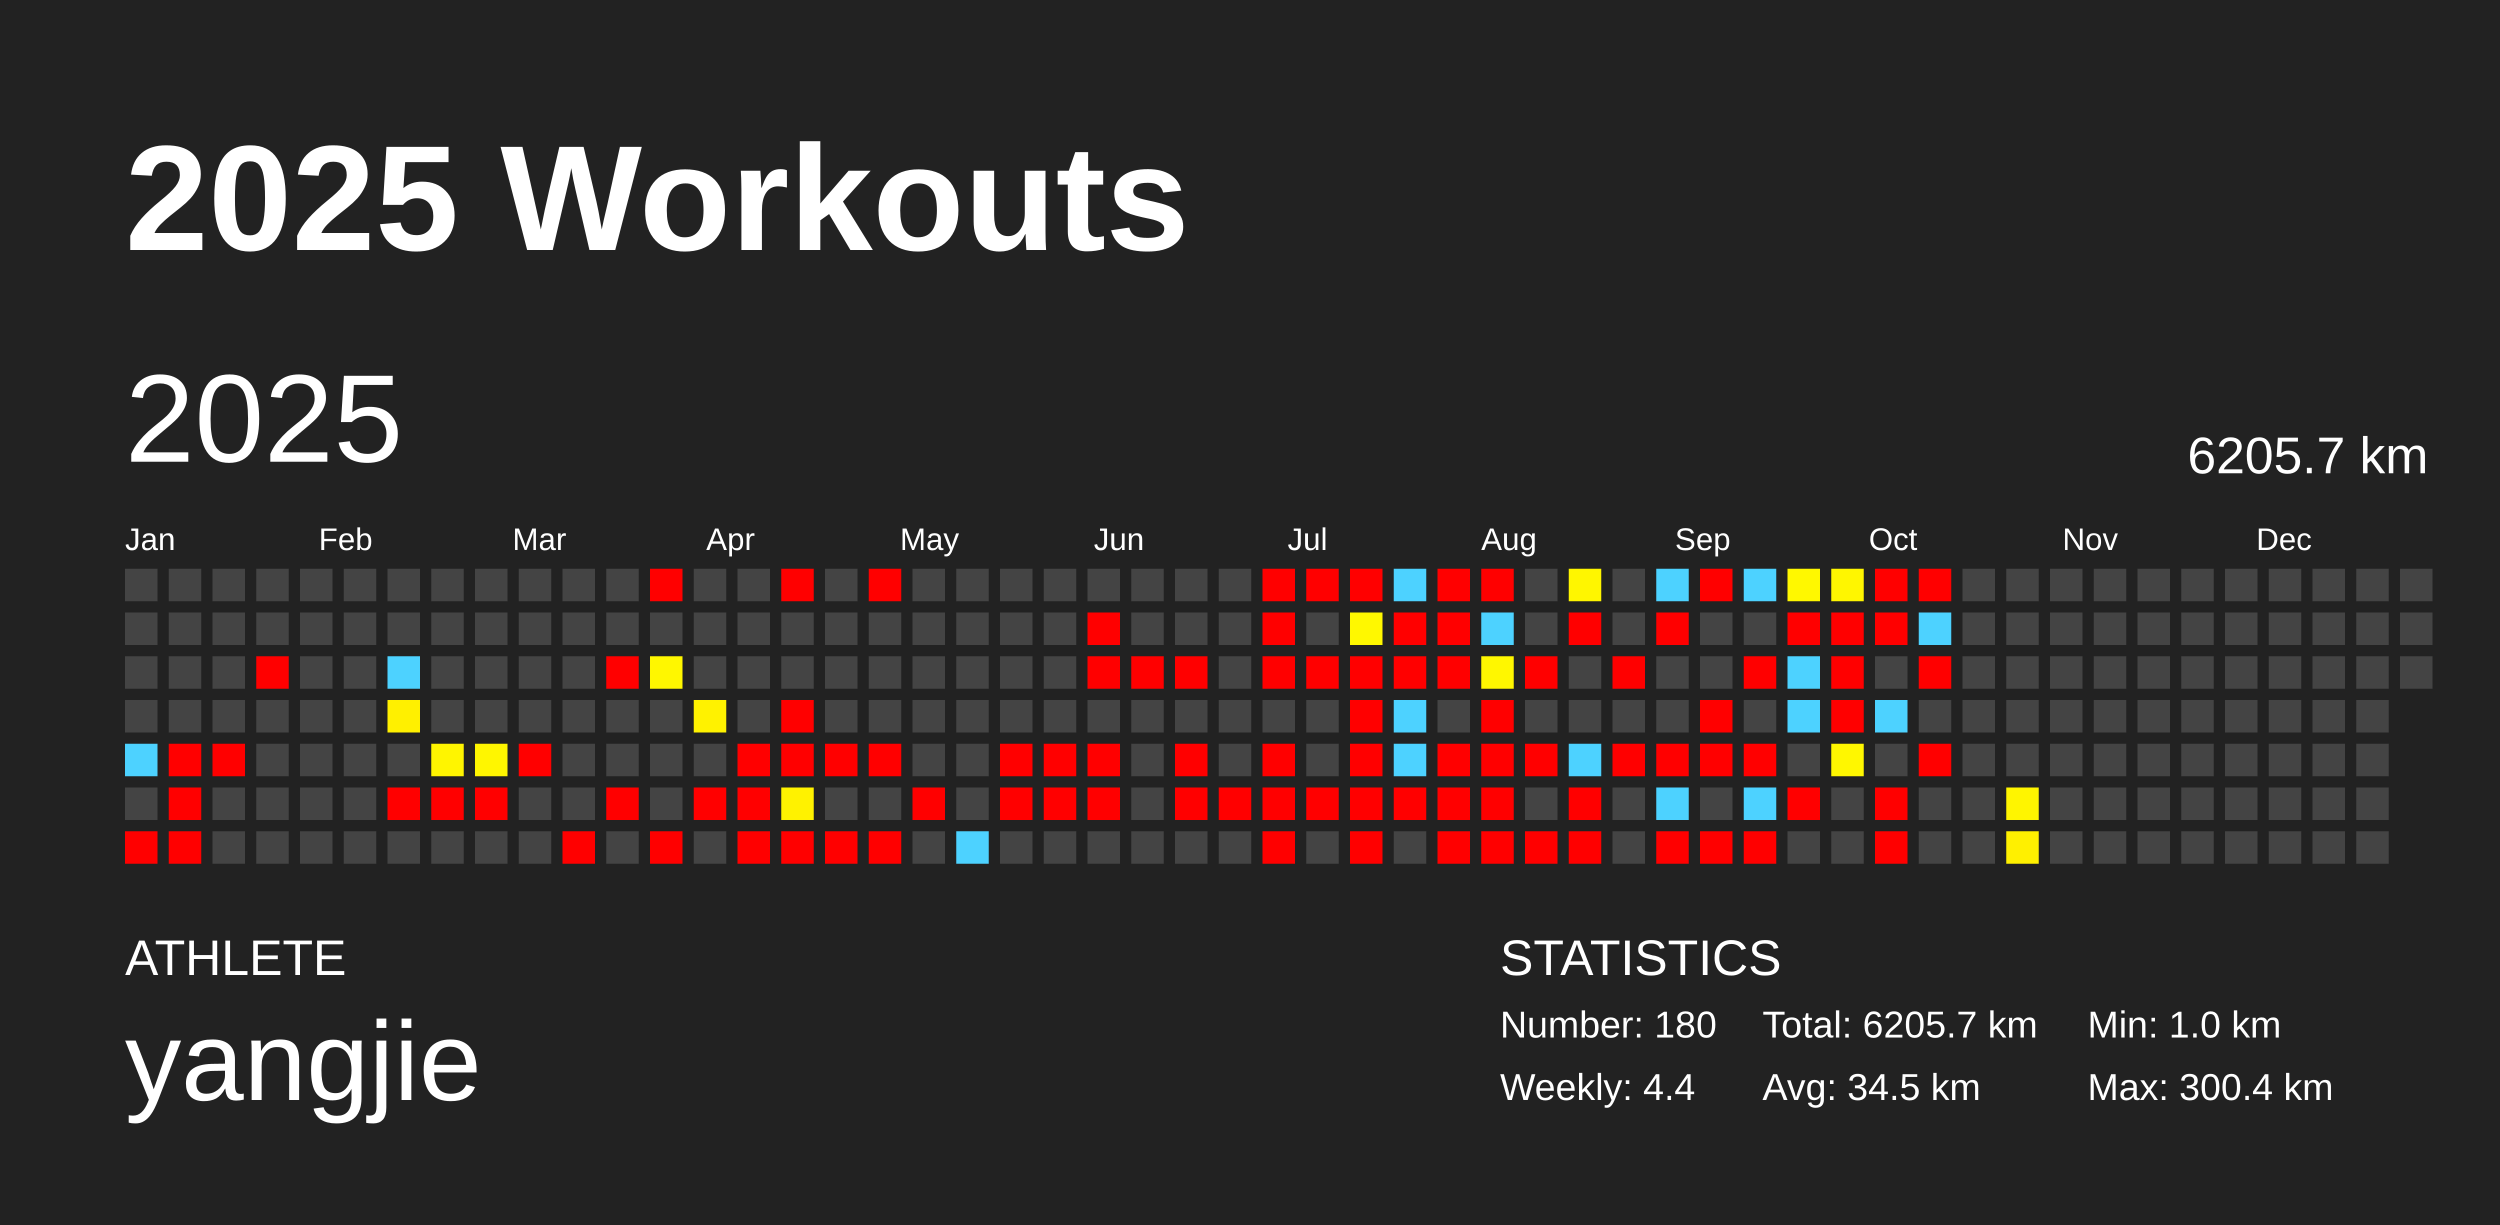
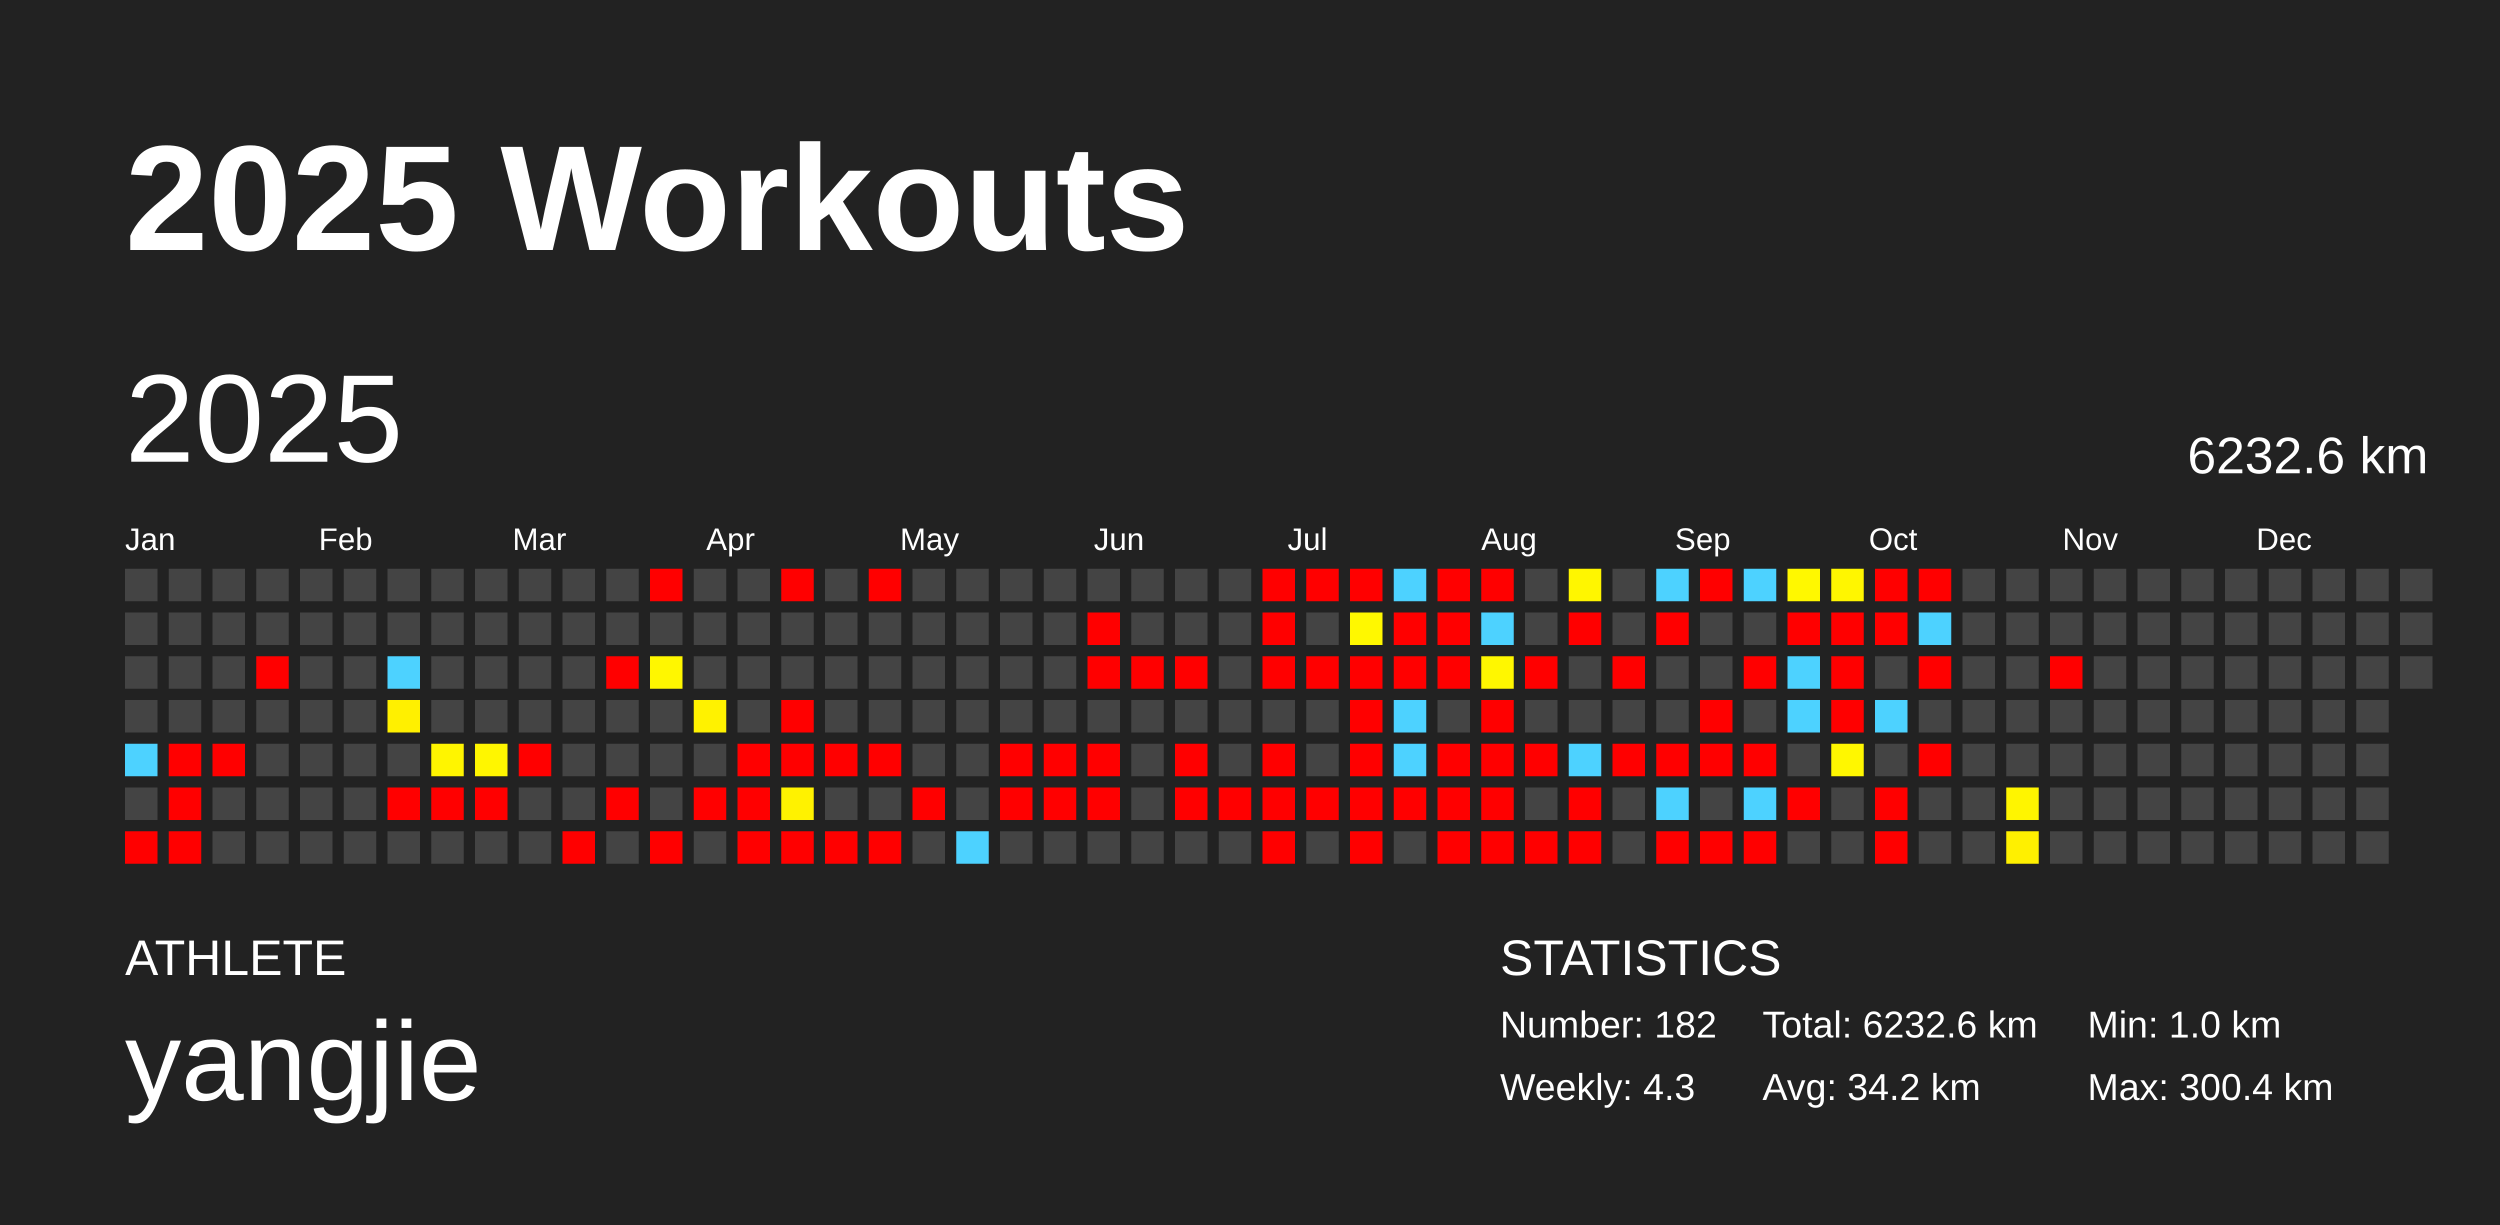
<svg xmlns="http://www.w3.org/2000/svg" baseProfile="full" height="98mm" version="1.1" viewBox="0,0,200,98" width="200mm">
  <defs />
  <rect fill="#222222" height="98" width="200" x="0" y="0" />
  <text fill="#FFFFFF" style="font-size:12px; font-family:Arial; font-weight:bold;" x="10" y="20">2025 Workouts</text>
  <text fill="#FFFFFF" style="font-size:4px; font-family:Arial" x="10" y="78">ATHLETE</text>
  <text fill="#FFFFFF" style="font-size:9px; font-family:Arial" x="10" y="88">yangjie</text>
  <text fill="#FFFFFF" style="font-size:4px; font-family:Arial" x="120" y="78">STATISTICS</text>
-   <text fill="#FFFFFF" style="font-size:3px; font-family:Arial" x="120" y="83">Number: 180</text>
-   <text fill="#FFFFFF" style="font-size:3px; font-family:Arial" x="120" y="88">Weekly: 4.4</text>
-   <text fill="#FFFFFF" style="font-size:3px; font-family:Arial" x="141" y="83">Total: 6205.7 km</text>
-   <text fill="#FFFFFF" style="font-size:3px; font-family:Arial" x="141" y="88">Avg: 34.5 km</text>
+   <text fill="#FFFFFF" style="font-size:3px; font-family:Arial" x="120" y="83">Number: 182</text>
+   <text fill="#FFFFFF" style="font-size:3px; font-family:Arial" x="120" y="88">Weekly: 4.3</text>
+   <text fill="#FFFFFF" style="font-size:3px; font-family:Arial" x="141" y="83">Total: 6232.6 km</text>
+   <text fill="#FFFFFF" style="font-size:3px; font-family:Arial" x="141" y="88">Avg: 34.2 km</text>
  <text fill="#FFFFFF" style="font-size:3px; font-family:Arial" x="167" y="83">Min: 1.0 km</text>
  <text fill="#FFFFFF" style="font-size:3px; font-family:Arial" x="167" y="88">Max: 300.4 km</text>
  <text dominant-baseline="hanging" fill="#FFFFFF" style="font-size:10.0px; font-family:Arial;" x="10" y="30">2025</text>
-   <text dominant-baseline="hanging" fill="#FFFFFF" style="font-size:4.125px; font-family:Arial;" x="175" y="35">6205.7 km</text>
+   <text dominant-baseline="hanging" fill="#FFFFFF" style="font-size:4.125px; font-family:Arial;" x="175" y="35">6232.6 km</text>
  <text fill="#FFFFFF" style="font-size:2.5px; font-family:Arial" x="10.0" y="44">Jan</text>
  <text fill="#FFFFFF" style="font-size:2.5px; font-family:Arial" x="25.5" y="44">Feb</text>
  <text fill="#FFFFFF" style="font-size:2.5px; font-family:Arial" x="41.0" y="44">Mar</text>
  <text fill="#FFFFFF" style="font-size:2.5px; font-family:Arial" x="56.5" y="44">Apr</text>
  <text fill="#FFFFFF" style="font-size:2.5px; font-family:Arial" x="72.0" y="44">May</text>
  <text fill="#FFFFFF" style="font-size:2.5px; font-family:Arial" x="87.5" y="44">Jun</text>
  <text fill="#FFFFFF" style="font-size:2.5px; font-family:Arial" x="103.0" y="44">Jul</text>
  <text fill="#FFFFFF" style="font-size:2.5px; font-family:Arial" x="118.5" y="44">Aug</text>
  <text fill="#FFFFFF" style="font-size:2.5px; font-family:Arial" x="134.0" y="44">Sep</text>
  <text fill="#FFFFFF" style="font-size:2.5px; font-family:Arial" x="149.5" y="44">Oct</text>
  <text fill="#FFFFFF" style="font-size:2.5px; font-family:Arial" x="165.0" y="44">Nov</text>
  <text fill="#FFFFFF" style="font-size:2.5px; font-family:Arial" x="180.5" y="44">Dec</text>
  <rect fill="#444444" height="2.6" width="2.6" x="10.0" y="45.5" />
  <rect fill="#444444" height="2.6" width="2.6" x="10.0" y="49.0" />
  <rect fill="#444444" height="2.6" width="2.6" x="10.0" y="52.5" />
  <rect fill="#444444" height="2.6" width="2.6" x="10.0" y="56.0" />
  <rect fill="#4dd2ff" height="2.6" width="2.6" x="10.0" y="59.5" />
  <rect fill="#444444" height="2.6" width="2.6" x="10.0" y="63.0" />
  <rect fill="red" height="2.6" width="2.6" x="10.0" y="66.5" />
  <rect fill="#444444" height="2.6" width="2.6" x="13.5" y="45.5" />
  <rect fill="#444444" height="2.6" width="2.6" x="13.5" y="49.0" />
  <rect fill="#444444" height="2.6" width="2.6" x="13.5" y="52.5" />
  <rect fill="#444444" height="2.6" width="2.6" x="13.5" y="56.0" />
  <rect fill="red" height="2.6" width="2.6" x="13.5" y="59.5" />
  <rect fill="red" height="2.6" width="2.6" x="13.5" y="63.0" />
  <rect fill="red" height="2.6" width="2.6" x="13.5" y="66.5" />
  <rect fill="#444444" height="2.6" width="2.6" x="17.0" y="45.5" />
  <rect fill="#444444" height="2.6" width="2.6" x="17.0" y="49.0" />
  <rect fill="#444444" height="2.6" width="2.6" x="17.0" y="52.5" />
  <rect fill="#444444" height="2.6" width="2.6" x="17.0" y="56.0" />
  <rect fill="red" height="2.6" width="2.6" x="17.0" y="59.5" />
  <rect fill="#444444" height="2.6" width="2.6" x="17.0" y="63.0" />
  <rect fill="#444444" height="2.6" width="2.6" x="17.0" y="66.5" />
  <rect fill="#444444" height="2.6" width="2.6" x="20.5" y="45.5" />
  <rect fill="#444444" height="2.6" width="2.6" x="20.5" y="49.0" />
  <rect fill="red" height="2.6" width="2.6" x="20.5" y="52.5" />
  <rect fill="#444444" height="2.6" width="2.6" x="20.5" y="56.0" />
  <rect fill="#444444" height="2.6" width="2.6" x="20.5" y="59.5" />
  <rect fill="#444444" height="2.6" width="2.6" x="20.5" y="63.0" />
  <rect fill="#444444" height="2.6" width="2.6" x="20.5" y="66.5" />
  <rect fill="#444444" height="2.6" width="2.6" x="24.0" y="45.5" />
  <rect fill="#444444" height="2.6" width="2.6" x="24.0" y="49.0" />
  <rect fill="#444444" height="2.6" width="2.6" x="24.0" y="52.5" />
  <rect fill="#444444" height="2.6" width="2.6" x="24.0" y="56.0" />
  <rect fill="#444444" height="2.6" width="2.6" x="24.0" y="59.5" />
  <rect fill="#444444" height="2.6" width="2.6" x="24.0" y="63.0" />
  <rect fill="#444444" height="2.6" width="2.6" x="24.0" y="66.5" />
  <rect fill="#444444" height="2.6" width="2.6" x="27.5" y="45.5" />
  <rect fill="#444444" height="2.6" width="2.6" x="27.5" y="49.0" />
  <rect fill="#444444" height="2.6" width="2.6" x="27.5" y="52.5" />
  <rect fill="#444444" height="2.6" width="2.6" x="27.5" y="56.0" />
  <rect fill="#444444" height="2.6" width="2.6" x="27.5" y="59.5" />
  <rect fill="#444444" height="2.6" width="2.6" x="27.5" y="63.0" />
  <rect fill="#444444" height="2.6" width="2.6" x="27.5" y="66.5" />
  <rect fill="#444444" height="2.6" width="2.6" x="31.0" y="45.5" />
  <rect fill="#444444" height="2.6" width="2.6" x="31.0" y="49.0" />
  <rect fill="#4dd2ff" height="2.6" width="2.6" x="31.0" y="52.5" />
  <rect fill="#fff000" height="2.6" width="2.6" x="31.0" y="56.0" />
  <rect fill="#444444" height="2.6" width="2.6" x="31.0" y="59.5" />
  <rect fill="red" height="2.6" width="2.6" x="31.0" y="63.0" />
  <rect fill="#444444" height="2.6" width="2.6" x="31.0" y="66.5" />
  <rect fill="#444444" height="2.6" width="2.6" x="34.5" y="45.5" />
  <rect fill="#444444" height="2.6" width="2.6" x="34.5" y="49.0" />
  <rect fill="#444444" height="2.6" width="2.6" x="34.5" y="52.5" />
  <rect fill="#444444" height="2.6" width="2.6" x="34.5" y="56.0" />
  <rect fill="#fff500" height="2.6" width="2.6" x="34.5" y="59.5" />
  <rect fill="red" height="2.6" width="2.6" x="34.5" y="63.0" />
  <rect fill="#444444" height="2.6" width="2.6" x="34.5" y="66.5" />
  <rect fill="#444444" height="2.6" width="2.6" x="38.0" y="45.5" />
  <rect fill="#444444" height="2.6" width="2.6" x="38.0" y="49.0" />
  <rect fill="#444444" height="2.6" width="2.6" x="38.0" y="52.5" />
  <rect fill="#444444" height="2.6" width="2.6" x="38.0" y="56.0" />
  <rect fill="#fff600" height="2.6" width="2.6" x="38.0" y="59.5" />
  <rect fill="red" height="2.6" width="2.6" x="38.0" y="63.0" />
  <rect fill="#444444" height="2.6" width="2.6" x="38.0" y="66.5" />
  <rect fill="#444444" height="2.6" width="2.6" x="41.5" y="45.5" />
  <rect fill="#444444" height="2.6" width="2.6" x="41.5" y="49.0" />
  <rect fill="#444444" height="2.6" width="2.6" x="41.5" y="52.5" />
  <rect fill="#444444" height="2.6" width="2.6" x="41.5" y="56.0" />
  <rect fill="red" height="2.6" width="2.6" x="41.5" y="59.5" />
  <rect fill="#444444" height="2.6" width="2.6" x="41.5" y="63.0" />
  <rect fill="#444444" height="2.6" width="2.6" x="41.5" y="66.5" />
  <rect fill="#444444" height="2.6" width="2.6" x="45.0" y="45.5" />
  <rect fill="#444444" height="2.6" width="2.6" x="45.0" y="49.0" />
  <rect fill="#444444" height="2.6" width="2.6" x="45.0" y="52.5" />
  <rect fill="#444444" height="2.6" width="2.6" x="45.0" y="56.0" />
  <rect fill="#444444" height="2.6" width="2.6" x="45.0" y="59.5" />
  <rect fill="#444444" height="2.6" width="2.6" x="45.0" y="63.0" />
  <rect fill="red" height="2.6" width="2.6" x="45.0" y="66.5" />
  <rect fill="#444444" height="2.6" width="2.6" x="48.5" y="45.5" />
  <rect fill="#444444" height="2.6" width="2.6" x="48.5" y="49.0" />
  <rect fill="red" height="2.6" width="2.6" x="48.5" y="52.5" />
  <rect fill="#444444" height="2.6" width="2.6" x="48.5" y="56.0" />
  <rect fill="#444444" height="2.6" width="2.6" x="48.5" y="59.5" />
  <rect fill="red" height="2.6" width="2.6" x="48.5" y="63.0" />
  <rect fill="#444444" height="2.6" width="2.6" x="48.5" y="66.5" />
  <rect fill="red" height="2.6" width="2.6" x="52.0" y="45.5" />
  <rect fill="#444444" height="2.6" width="2.6" x="52.0" y="49.0" />
  <rect fill="#fff700" height="2.6" width="2.6" x="52.0" y="52.5" />
  <rect fill="#444444" height="2.6" width="2.6" x="52.0" y="56.0" />
  <rect fill="#444444" height="2.6" width="2.6" x="52.0" y="59.5" />
  <rect fill="#444444" height="2.6" width="2.6" x="52.0" y="63.0" />
  <rect fill="red" height="2.6" width="2.6" x="52.0" y="66.5" />
  <rect fill="#444444" height="2.6" width="2.6" x="55.5" y="45.5" />
  <rect fill="#444444" height="2.6" width="2.6" x="55.5" y="49.0" />
  <rect fill="#444444" height="2.6" width="2.6" x="55.5" y="52.5" />
  <rect fill="#fff200" height="2.6" width="2.6" x="55.5" y="56.0" />
  <rect fill="#444444" height="2.6" width="2.6" x="55.5" y="59.5" />
  <rect fill="red" height="2.6" width="2.6" x="55.5" y="63.0" />
  <rect fill="#444444" height="2.6" width="2.6" x="55.5" y="66.5" />
  <rect fill="#444444" height="2.6" width="2.6" x="59.0" y="45.5" />
  <rect fill="#444444" height="2.6" width="2.6" x="59.0" y="49.0" />
  <rect fill="#444444" height="2.6" width="2.6" x="59.0" y="52.5" />
  <rect fill="#444444" height="2.6" width="2.6" x="59.0" y="56.0" />
  <rect fill="red" height="2.6" width="2.6" x="59.0" y="59.5" />
  <rect fill="red" height="2.6" width="2.6" x="59.0" y="63.0" />
  <rect fill="red" height="2.6" width="2.6" x="59.0" y="66.5" />
  <rect fill="red" height="2.6" width="2.6" x="62.5" y="45.5" />
  <rect fill="#444444" height="2.6" width="2.6" x="62.5" y="49.0" />
  <rect fill="#444444" height="2.6" width="2.6" x="62.5" y="52.5" />
  <rect fill="red" height="2.6" width="2.6" x="62.5" y="56.0" />
  <rect fill="red" height="2.6" width="2.6" x="62.5" y="59.5" />
  <rect fill="#fff200" height="2.6" width="2.6" x="62.5" y="63.0" />
  <rect fill="red" height="2.6" width="2.6" x="62.5" y="66.5" />
  <rect fill="#444444" height="2.6" width="2.6" x="66.0" y="45.5" />
  <rect fill="#444444" height="2.6" width="2.6" x="66.0" y="49.0" />
  <rect fill="#444444" height="2.6" width="2.6" x="66.0" y="52.5" />
  <rect fill="#444444" height="2.6" width="2.6" x="66.0" y="56.0" />
  <rect fill="red" height="2.6" width="2.6" x="66.0" y="59.5" />
  <rect fill="#444444" height="2.6" width="2.6" x="66.0" y="63.0" />
  <rect fill="red" height="2.6" width="2.6" x="66.0" y="66.5" />
  <rect fill="red" height="2.6" width="2.6" x="69.5" y="45.5" />
  <rect fill="#444444" height="2.6" width="2.6" x="69.5" y="49.0" />
  <rect fill="#444444" height="2.6" width="2.6" x="69.5" y="52.5" />
  <rect fill="#444444" height="2.6" width="2.6" x="69.5" y="56.0" />
  <rect fill="red" height="2.6" width="2.6" x="69.5" y="59.5" />
  <rect fill="#444444" height="2.6" width="2.6" x="69.5" y="63.0" />
  <rect fill="red" height="2.6" width="2.6" x="69.5" y="66.5" />
  <rect fill="#444444" height="2.6" width="2.6" x="73.0" y="45.5" />
  <rect fill="#444444" height="2.6" width="2.6" x="73.0" y="49.0" />
  <rect fill="#444444" height="2.6" width="2.6" x="73.0" y="52.5" />
  <rect fill="#444444" height="2.6" width="2.6" x="73.0" y="56.0" />
  <rect fill="#444444" height="2.6" width="2.6" x="73.0" y="59.5" />
  <rect fill="red" height="2.6" width="2.6" x="73.0" y="63.0" />
  <rect fill="#444444" height="2.6" width="2.6" x="73.0" y="66.5" />
  <rect fill="#444444" height="2.6" width="2.6" x="76.5" y="45.5" />
  <rect fill="#444444" height="2.6" width="2.6" x="76.5" y="49.0" />
  <rect fill="#444444" height="2.6" width="2.6" x="76.5" y="52.5" />
  <rect fill="#444444" height="2.6" width="2.6" x="76.5" y="56.0" />
  <rect fill="#444444" height="2.6" width="2.6" x="76.5" y="59.5" />
  <rect fill="#444444" height="2.6" width="2.6" x="76.5" y="63.0" />
  <rect fill="#4dd2ff" height="2.6" width="2.6" x="76.5" y="66.5" />
  <rect fill="#444444" height="2.6" width="2.6" x="80.0" y="45.5" />
  <rect fill="#444444" height="2.6" width="2.6" x="80.0" y="49.0" />
  <rect fill="#444444" height="2.6" width="2.6" x="80.0" y="52.5" />
  <rect fill="#444444" height="2.6" width="2.6" x="80.0" y="56.0" />
  <rect fill="red" height="2.6" width="2.6" x="80.0" y="59.5" />
  <rect fill="red" height="2.6" width="2.6" x="80.0" y="63.0" />
  <rect fill="#444444" height="2.6" width="2.6" x="80.0" y="66.5" />
  <rect fill="#444444" height="2.6" width="2.6" x="83.5" y="45.5" />
  <rect fill="#444444" height="2.6" width="2.6" x="83.5" y="49.0" />
  <rect fill="#444444" height="2.6" width="2.6" x="83.5" y="52.5" />
  <rect fill="#444444" height="2.6" width="2.6" x="83.5" y="56.0" />
  <rect fill="red" height="2.6" width="2.6" x="83.5" y="59.5" />
  <rect fill="red" height="2.6" width="2.6" x="83.5" y="63.0" />
  <rect fill="#444444" height="2.6" width="2.6" x="83.5" y="66.5" />
  <rect fill="#444444" height="2.6" width="2.6" x="87.0" y="45.5" />
  <rect fill="red" height="2.6" width="2.6" x="87.0" y="49.0" />
  <rect fill="red" height="2.6" width="2.6" x="87.0" y="52.5" />
  <rect fill="#444444" height="2.6" width="2.6" x="87.0" y="56.0" />
  <rect fill="red" height="2.6" width="2.6" x="87.0" y="59.5" />
  <rect fill="red" height="2.6" width="2.6" x="87.0" y="63.0" />
  <rect fill="#444444" height="2.6" width="2.6" x="87.0" y="66.5" />
  <rect fill="#444444" height="2.6" width="2.6" x="90.5" y="45.5" />
  <rect fill="#444444" height="2.6" width="2.6" x="90.5" y="49.0" />
  <rect fill="red" height="2.6" width="2.6" x="90.5" y="52.5" />
  <rect fill="#444444" height="2.6" width="2.6" x="90.5" y="56.0" />
  <rect fill="#444444" height="2.6" width="2.6" x="90.5" y="59.5" />
  <rect fill="#444444" height="2.6" width="2.6" x="90.5" y="63.0" />
  <rect fill="#444444" height="2.6" width="2.6" x="90.5" y="66.5" />
  <rect fill="#444444" height="2.6" width="2.6" x="94.0" y="45.5" />
  <rect fill="#444444" height="2.6" width="2.6" x="94.0" y="49.0" />
  <rect fill="red" height="2.6" width="2.6" x="94.0" y="52.5" />
  <rect fill="#444444" height="2.6" width="2.6" x="94.0" y="56.0" />
  <rect fill="red" height="2.6" width="2.6" x="94.0" y="59.5" />
  <rect fill="red" height="2.6" width="2.6" x="94.0" y="63.0" />
  <rect fill="#444444" height="2.6" width="2.6" x="94.0" y="66.5" />
  <rect fill="#444444" height="2.6" width="2.6" x="97.5" y="45.5" />
  <rect fill="#444444" height="2.6" width="2.6" x="97.5" y="49.0" />
  <rect fill="#444444" height="2.6" width="2.6" x="97.5" y="52.5" />
  <rect fill="#444444" height="2.6" width="2.6" x="97.5" y="56.0" />
  <rect fill="#444444" height="2.6" width="2.6" x="97.5" y="59.5" />
  <rect fill="red" height="2.6" width="2.6" x="97.5" y="63.0" />
  <rect fill="#444444" height="2.6" width="2.6" x="97.5" y="66.5" />
  <rect fill="red" height="2.6" width="2.6" x="101.0" y="45.5" />
  <rect fill="red" height="2.6" width="2.6" x="101.0" y="49.0" />
  <rect fill="red" height="2.6" width="2.6" x="101.0" y="52.5" />
  <rect fill="#444444" height="2.6" width="2.6" x="101.0" y="56.0" />
  <rect fill="red" height="2.6" width="2.6" x="101.0" y="59.5" />
  <rect fill="red" height="2.6" width="2.6" x="101.0" y="63.0" />
  <rect fill="red" height="2.6" width="2.6" x="101.0" y="66.5" />
  <rect fill="red" height="2.6" width="2.6" x="104.5" y="45.5" />
  <rect fill="#444444" height="2.6" width="2.6" x="104.5" y="49.0" />
  <rect fill="red" height="2.6" width="2.6" x="104.5" y="52.5" />
  <rect fill="#444444" height="2.6" width="2.6" x="104.5" y="56.0" />
  <rect fill="#444444" height="2.6" width="2.6" x="104.5" y="59.5" />
  <rect fill="red" height="2.6" width="2.6" x="104.5" y="63.0" />
  <rect fill="#444444" height="2.6" width="2.6" x="104.5" y="66.5" />
  <rect fill="red" height="2.6" width="2.6" x="108.0" y="45.5" />
  <rect fill="#fff800" height="2.6" width="2.6" x="108.0" y="49.0" />
  <rect fill="red" height="2.6" width="2.6" x="108.0" y="52.5" />
  <rect fill="red" height="2.6" width="2.6" x="108.0" y="56.0" />
  <rect fill="red" height="2.6" width="2.6" x="108.0" y="59.5" />
  <rect fill="red" height="2.6" width="2.6" x="108.0" y="63.0" />
  <rect fill="red" height="2.6" width="2.6" x="108.0" y="66.5" />
  <rect fill="#4dd2ff" height="2.6" width="2.6" x="111.5" y="45.5" />
  <rect fill="red" height="2.6" width="2.6" x="111.5" y="49.0" />
  <rect fill="red" height="2.6" width="2.6" x="111.5" y="52.5" />
  <rect fill="#4dd2ff" height="2.6" width="2.6" x="111.5" y="56.0" />
  <rect fill="#4dd2ff" height="2.6" width="2.6" x="111.5" y="59.5" />
  <rect fill="red" height="2.6" width="2.6" x="111.5" y="63.0" />
  <rect fill="#444444" height="2.6" width="2.6" x="111.5" y="66.5" />
  <rect fill="red" height="2.6" width="2.6" x="115.0" y="45.5" />
  <rect fill="red" height="2.6" width="2.6" x="115.0" y="49.0" />
  <rect fill="red" height="2.6" width="2.6" x="115.0" y="52.5" />
  <rect fill="#444444" height="2.6" width="2.6" x="115.0" y="56.0" />
  <rect fill="red" height="2.6" width="2.6" x="115.0" y="59.5" />
  <rect fill="red" height="2.6" width="2.6" x="115.0" y="63.0" />
  <rect fill="red" height="2.6" width="2.6" x="115.0" y="66.5" />
  <rect fill="red" height="2.6" width="2.6" x="118.5" y="45.5" />
  <rect fill="#4dd2ff" height="2.6" width="2.6" x="118.5" y="49.0" />
  <rect fill="#fff700" height="2.6" width="2.6" x="118.5" y="52.5" />
  <rect fill="red" height="2.6" width="2.6" x="118.5" y="56.0" />
  <rect fill="red" height="2.6" width="2.6" x="118.5" y="59.5" />
  <rect fill="red" height="2.6" width="2.6" x="118.5" y="63.0" />
  <rect fill="red" height="2.6" width="2.6" x="118.5" y="66.5" />
  <rect fill="#444444" height="2.6" width="2.6" x="122.0" y="45.5" />
  <rect fill="#444444" height="2.6" width="2.6" x="122.0" y="49.0" />
  <rect fill="red" height="2.6" width="2.6" x="122.0" y="52.5" />
  <rect fill="#444444" height="2.6" width="2.6" x="122.0" y="56.0" />
  <rect fill="red" height="2.6" width="2.6" x="122.0" y="59.5" />
  <rect fill="#444444" height="2.6" width="2.6" x="122.0" y="63.0" />
  <rect fill="red" height="2.6" width="2.6" x="122.0" y="66.5" />
  <rect fill="#fff600" height="2.6" width="2.6" x="125.5" y="45.5" />
  <rect fill="red" height="2.6" width="2.6" x="125.5" y="49.0" />
  <rect fill="#444444" height="2.6" width="2.6" x="125.5" y="52.5" />
  <rect fill="#444444" height="2.6" width="2.6" x="125.5" y="56.0" />
  <rect fill="#4dd2ff" height="2.6" width="2.6" x="125.5" y="59.5" />
  <rect fill="red" height="2.6" width="2.6" x="125.5" y="63.0" />
  <rect fill="red" height="2.6" width="2.6" x="125.5" y="66.5" />
  <rect fill="#444444" height="2.6" width="2.6" x="129.0" y="45.5" />
  <rect fill="#444444" height="2.6" width="2.6" x="129.0" y="49.0" />
  <rect fill="red" height="2.6" width="2.6" x="129.0" y="52.5" />
  <rect fill="#444444" height="2.6" width="2.6" x="129.0" y="56.0" />
  <rect fill="red" height="2.6" width="2.6" x="129.0" y="59.5" />
  <rect fill="#444444" height="2.6" width="2.6" x="129.0" y="63.0" />
  <rect fill="#444444" height="2.6" width="2.6" x="129.0" y="66.5" />
  <rect fill="#4dd2ff" height="2.6" width="2.6" x="132.5" y="45.5" />
  <rect fill="red" height="2.6" width="2.6" x="132.5" y="49.0" />
  <rect fill="#444444" height="2.6" width="2.6" x="132.5" y="52.5" />
  <rect fill="#444444" height="2.6" width="2.6" x="132.5" y="56.0" />
  <rect fill="red" height="2.6" width="2.6" x="132.5" y="59.5" />
  <rect fill="#4dd2ff" height="2.6" width="2.6" x="132.5" y="63.0" />
  <rect fill="red" height="2.6" width="2.6" x="132.5" y="66.5" />
  <rect fill="red" height="2.6" width="2.6" x="136.0" y="45.5" />
  <rect fill="#444444" height="2.6" width="2.6" x="136.0" y="49.0" />
  <rect fill="#444444" height="2.6" width="2.6" x="136.0" y="52.5" />
  <rect fill="red" height="2.6" width="2.6" x="136.0" y="56.0" />
  <rect fill="red" height="2.6" width="2.6" x="136.0" y="59.5" />
  <rect fill="#444444" height="2.6" width="2.6" x="136.0" y="63.0" />
  <rect fill="red" height="2.6" width="2.6" x="136.0" y="66.5" />
  <rect fill="#4dd2ff" height="2.6" width="2.6" x="139.5" y="45.5" />
  <rect fill="#444444" height="2.6" width="2.6" x="139.5" y="49.0" />
  <rect fill="red" height="2.6" width="2.6" x="139.5" y="52.5" />
  <rect fill="#444444" height="2.6" width="2.6" x="139.5" y="56.0" />
  <rect fill="red" height="2.6" width="2.6" x="139.5" y="59.5" />
  <rect fill="#4dd2ff" height="2.6" width="2.6" x="139.5" y="63.0" />
  <rect fill="red" height="2.6" width="2.6" x="139.5" y="66.5" />
  <rect fill="#fff800" height="2.6" width="2.6" x="143.0" y="45.5" />
  <rect fill="red" height="2.6" width="2.6" x="143.0" y="49.0" />
  <rect fill="#4dd2ff" height="2.6" width="2.6" x="143.0" y="52.5" />
  <rect fill="#4dd2ff" height="2.6" width="2.6" x="143.0" y="56.0" />
  <rect fill="#444444" height="2.6" width="2.6" x="143.0" y="59.5" />
  <rect fill="red" height="2.6" width="2.6" x="143.0" y="63.0" />
  <rect fill="#444444" height="2.6" width="2.6" x="143.0" y="66.5" />
  <rect fill="#fff600" height="2.6" width="2.6" x="146.5" y="45.5" />
  <rect fill="red" height="2.6" width="2.6" x="146.5" y="49.0" />
  <rect fill="red" height="2.6" width="2.6" x="146.5" y="52.5" />
  <rect fill="red" height="2.6" width="2.6" x="146.5" y="56.0" />
  <rect fill="#fff700" height="2.6" width="2.6" x="146.5" y="59.5" />
  <rect fill="#444444" height="2.6" width="2.6" x="146.5" y="63.0" />
  <rect fill="#444444" height="2.6" width="2.6" x="146.5" y="66.5" />
  <rect fill="red" height="2.6" width="2.6" x="150.0" y="45.5" />
  <rect fill="red" height="2.6" width="2.6" x="150.0" y="49.0" />
  <rect fill="#444444" height="2.6" width="2.6" x="150.0" y="52.5" />
  <rect fill="#4dd2ff" height="2.6" width="2.6" x="150.0" y="56.0" />
  <rect fill="#444444" height="2.6" width="2.6" x="150.0" y="59.5" />
  <rect fill="red" height="2.6" width="2.6" x="150.0" y="63.0" />
  <rect fill="red" height="2.6" width="2.6" x="150.0" y="66.5" />
  <rect fill="red" height="2.6" width="2.6" x="153.5" y="45.5" />
  <rect fill="#4dd2ff" height="2.6" width="2.6" x="153.5" y="49.0" />
  <rect fill="red" height="2.6" width="2.6" x="153.5" y="52.5" />
  <rect fill="#444444" height="2.6" width="2.6" x="153.5" y="56.0" />
  <rect fill="red" height="2.6" width="2.6" x="153.5" y="59.5" />
  <rect fill="#444444" height="2.6" width="2.6" x="153.5" y="63.0" />
  <rect fill="#444444" height="2.6" width="2.6" x="153.5" y="66.5" />
  <rect fill="#444444" height="2.6" width="2.6" x="157.0" y="45.5" />
  <rect fill="#444444" height="2.6" width="2.6" x="157.0" y="49.0" />
  <rect fill="#444444" height="2.6" width="2.6" x="157.0" y="52.5" />
  <rect fill="#444444" height="2.6" width="2.6" x="157.0" y="56.0" />
  <rect fill="#444444" height="2.6" width="2.6" x="157.0" y="59.5" />
  <rect fill="#444444" height="2.6" width="2.6" x="157.0" y="63.0" />
  <rect fill="#444444" height="2.6" width="2.6" x="157.0" y="66.5" />
  <rect fill="#444444" height="2.6" width="2.6" x="160.5" y="45.5" />
  <rect fill="#444444" height="2.6" width="2.6" x="160.5" y="49.0" />
  <rect fill="#444444" height="2.6" width="2.6" x="160.5" y="52.5" />
  <rect fill="#444444" height="2.6" width="2.6" x="160.5" y="56.0" />
  <rect fill="#444444" height="2.6" width="2.6" x="160.5" y="59.5" />
  <rect fill="#fff500" height="2.6" width="2.6" x="160.5" y="63.0" />
  <rect fill="#fff000" height="2.6" width="2.6" x="160.5" y="66.5" />
  <rect fill="#444444" height="2.6" width="2.6" x="164.0" y="45.5" />
  <rect fill="#444444" height="2.6" width="2.6" x="164.0" y="49.0" />
-   <rect fill="#444444" height="2.6" width="2.6" x="164.0" y="52.5" />
+   <rect fill="red" height="2.6" width="2.6" x="164.0" y="52.5" />
  <rect fill="#444444" height="2.6" width="2.6" x="164.0" y="56.0" />
  <rect fill="#444444" height="2.6" width="2.6" x="164.0" y="59.5" />
  <rect fill="#444444" height="2.6" width="2.6" x="164.0" y="63.0" />
  <rect fill="#444444" height="2.6" width="2.6" x="164.0" y="66.5" />
  <rect fill="#444444" height="2.6" width="2.6" x="167.5" y="45.5" />
  <rect fill="#444444" height="2.6" width="2.6" x="167.5" y="49.0" />
  <rect fill="#444444" height="2.6" width="2.6" x="167.5" y="52.5" />
  <rect fill="#444444" height="2.6" width="2.6" x="167.5" y="56.0" />
  <rect fill="#444444" height="2.6" width="2.6" x="167.5" y="59.5" />
  <rect fill="#444444" height="2.6" width="2.6" x="167.5" y="63.0" />
  <rect fill="#444444" height="2.6" width="2.6" x="167.5" y="66.5" />
  <rect fill="#444444" height="2.6" width="2.6" x="171.0" y="45.5" />
  <rect fill="#444444" height="2.6" width="2.6" x="171.0" y="49.0" />
  <rect fill="#444444" height="2.6" width="2.6" x="171.0" y="52.5" />
  <rect fill="#444444" height="2.6" width="2.6" x="171.0" y="56.0" />
  <rect fill="#444444" height="2.6" width="2.6" x="171.0" y="59.5" />
  <rect fill="#444444" height="2.6" width="2.6" x="171.0" y="63.0" />
  <rect fill="#444444" height="2.6" width="2.6" x="171.0" y="66.5" />
  <rect fill="#444444" height="2.6" width="2.6" x="174.5" y="45.5" />
  <rect fill="#444444" height="2.6" width="2.6" x="174.5" y="49.0" />
  <rect fill="#444444" height="2.6" width="2.6" x="174.5" y="52.5" />
  <rect fill="#444444" height="2.6" width="2.6" x="174.5" y="56.0" />
  <rect fill="#444444" height="2.6" width="2.6" x="174.5" y="59.5" />
  <rect fill="#444444" height="2.6" width="2.6" x="174.5" y="63.0" />
  <rect fill="#444444" height="2.6" width="2.6" x="174.5" y="66.5" />
  <rect fill="#444444" height="2.6" width="2.6" x="178.0" y="45.5" />
  <rect fill="#444444" height="2.6" width="2.6" x="178.0" y="49.0" />
  <rect fill="#444444" height="2.6" width="2.6" x="178.0" y="52.5" />
  <rect fill="#444444" height="2.6" width="2.6" x="178.0" y="56.0" />
  <rect fill="#444444" height="2.6" width="2.6" x="178.0" y="59.5" />
  <rect fill="#444444" height="2.6" width="2.6" x="178.0" y="63.0" />
  <rect fill="#444444" height="2.6" width="2.6" x="178.0" y="66.5" />
  <rect fill="#444444" height="2.6" width="2.6" x="181.5" y="45.5" />
  <rect fill="#444444" height="2.6" width="2.6" x="181.5" y="49.0" />
  <rect fill="#444444" height="2.6" width="2.6" x="181.5" y="52.5" />
  <rect fill="#444444" height="2.6" width="2.6" x="181.5" y="56.0" />
  <rect fill="#444444" height="2.6" width="2.6" x="181.5" y="59.5" />
  <rect fill="#444444" height="2.6" width="2.6" x="181.5" y="63.0" />
  <rect fill="#444444" height="2.6" width="2.6" x="181.5" y="66.5" />
  <rect fill="#444444" height="2.6" width="2.6" x="185.0" y="45.5" />
  <rect fill="#444444" height="2.6" width="2.6" x="185.0" y="49.0" />
  <rect fill="#444444" height="2.6" width="2.6" x="185.0" y="52.5" />
  <rect fill="#444444" height="2.6" width="2.6" x="185.0" y="56.0" />
  <rect fill="#444444" height="2.6" width="2.6" x="185.0" y="59.5" />
  <rect fill="#444444" height="2.6" width="2.6" x="185.0" y="63.0" />
  <rect fill="#444444" height="2.6" width="2.6" x="185.0" y="66.5" />
  <rect fill="#444444" height="2.6" width="2.6" x="188.5" y="45.5" />
  <rect fill="#444444" height="2.6" width="2.6" x="188.5" y="49.0" />
  <rect fill="#444444" height="2.6" width="2.6" x="188.5" y="52.5" />
  <rect fill="#444444" height="2.6" width="2.6" x="188.5" y="56.0" />
  <rect fill="#444444" height="2.6" width="2.6" x="188.5" y="59.5" />
  <rect fill="#444444" height="2.6" width="2.6" x="188.5" y="63.0" />
  <rect fill="#444444" height="2.6" width="2.6" x="188.5" y="66.5" />
  <rect fill="#444444" height="2.6" width="2.6" x="192.0" y="45.5" />
  <rect fill="#444444" height="2.6" width="2.6" x="192.0" y="49.0" />
  <rect fill="#444444" height="2.6" width="2.6" x="192.0" y="52.5" />
</svg>
